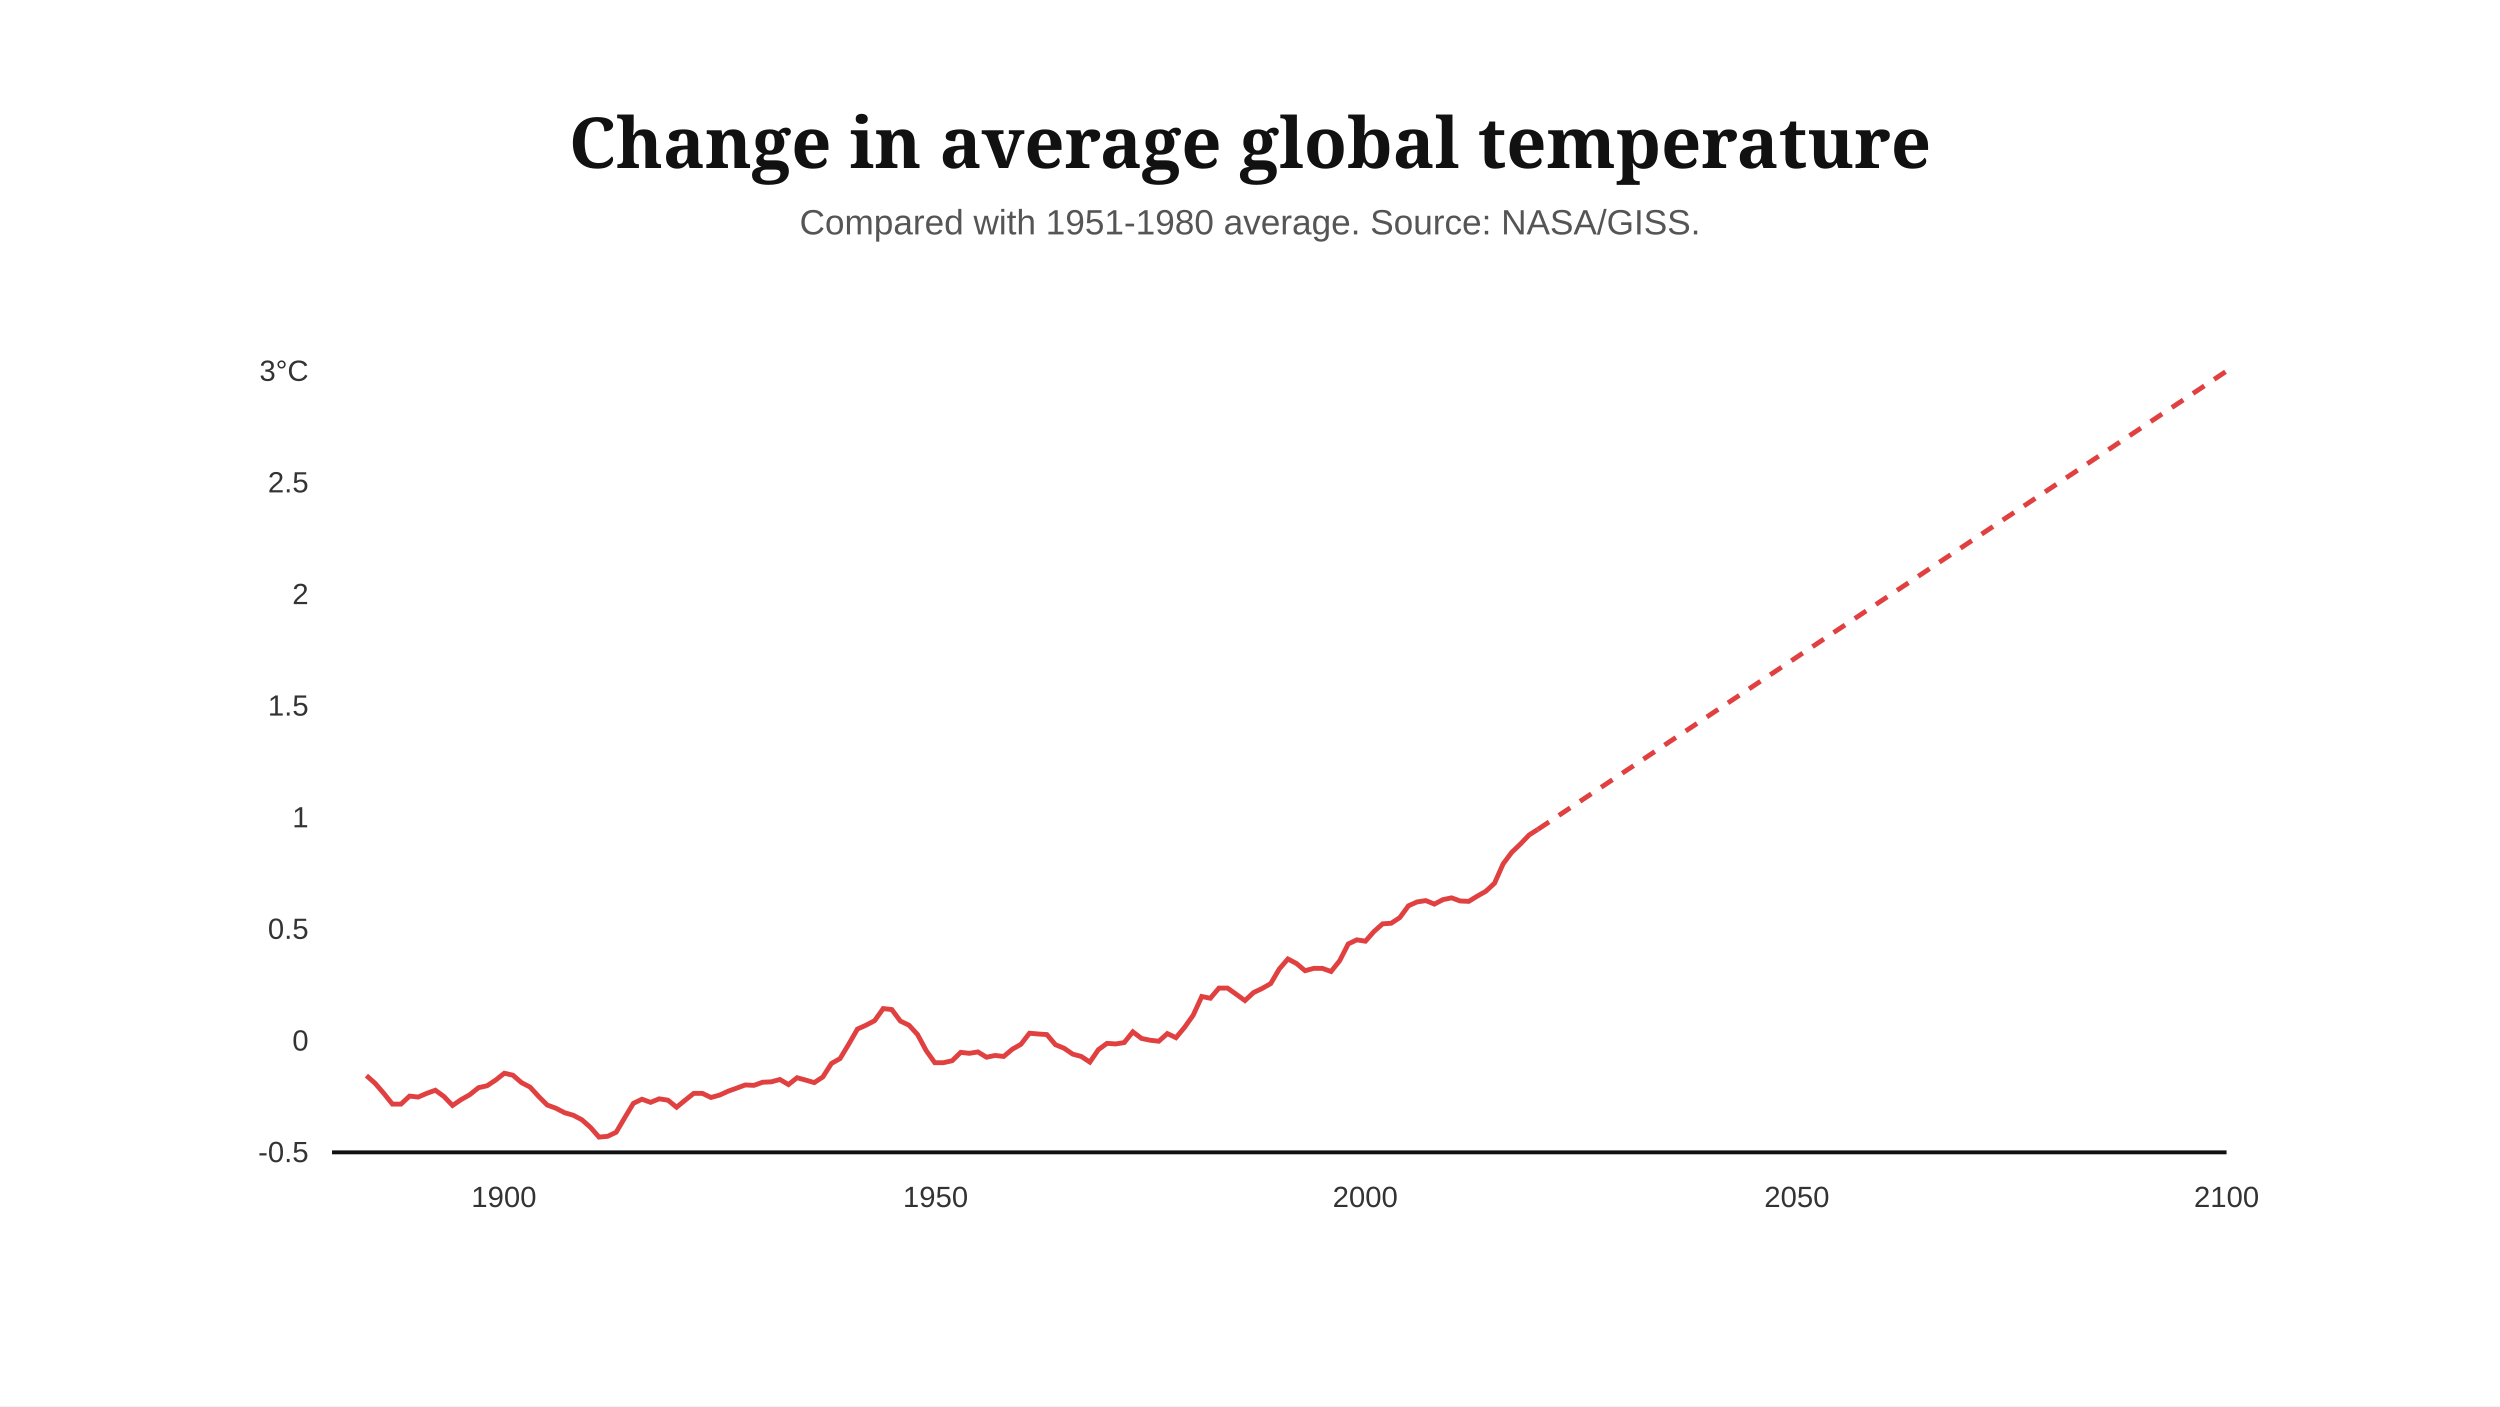
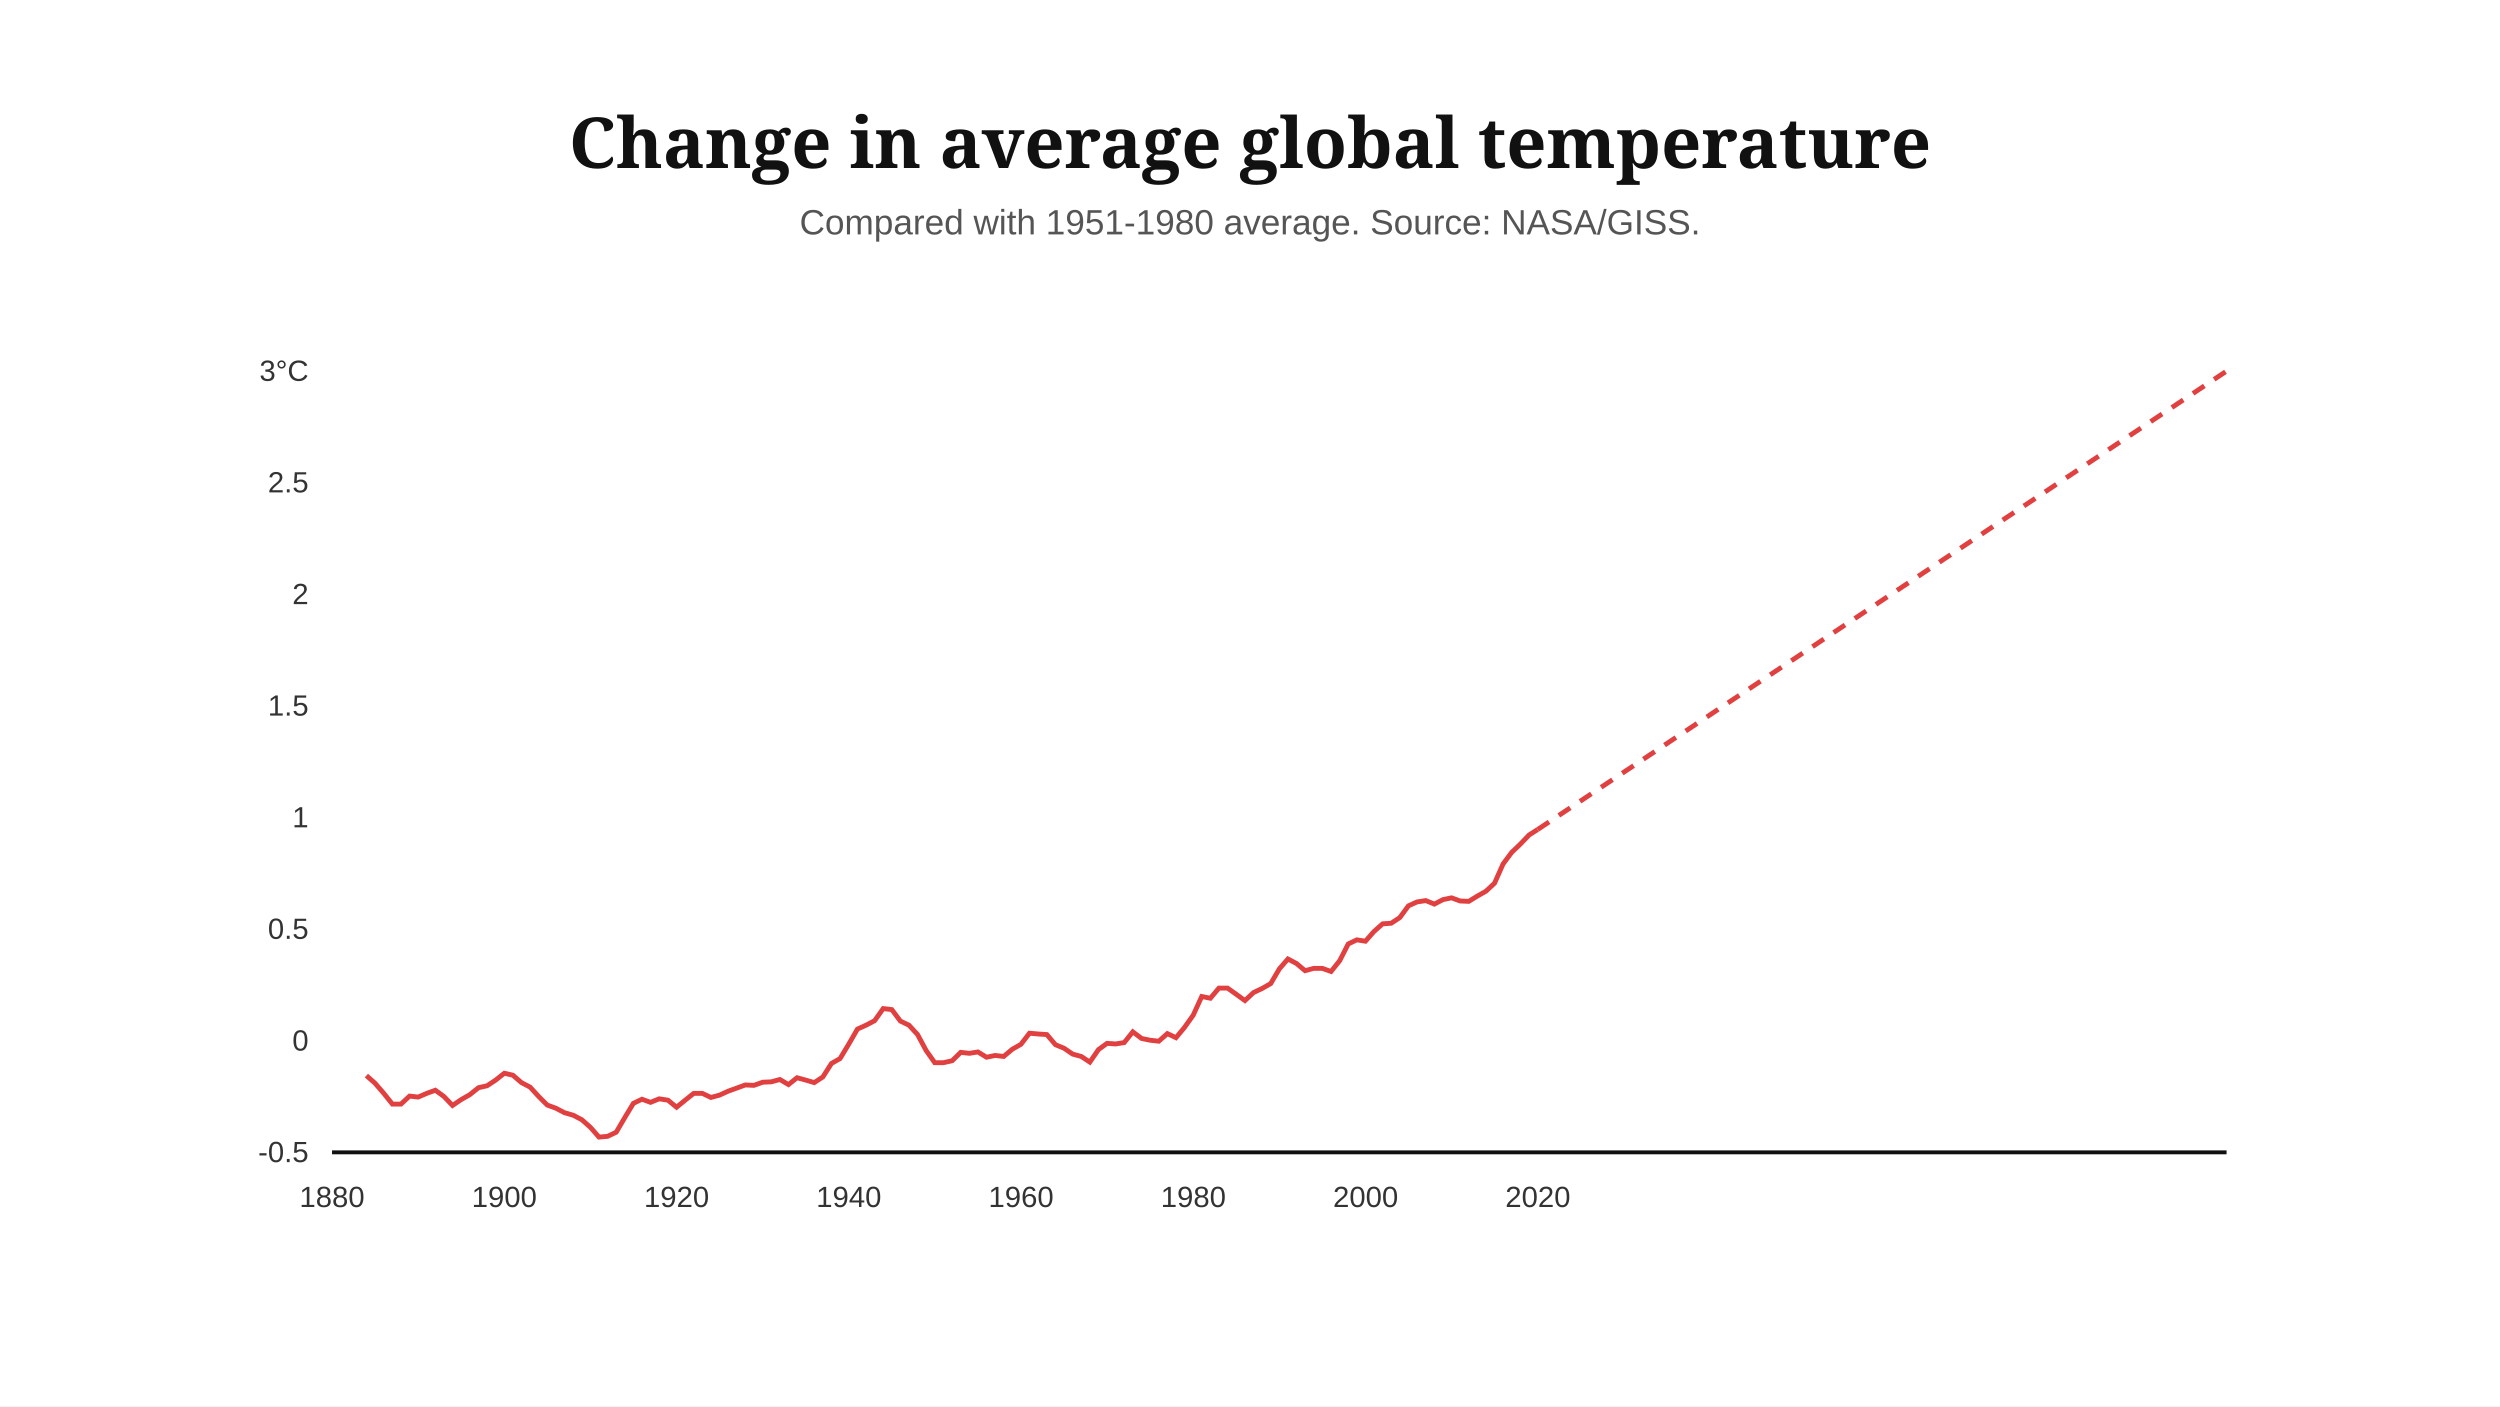
<svg xmlns="http://www.w3.org/2000/svg" width="1280" height="720" viewBox="0 0 1280 720" data-role="semantic-chart" data-generator="datavideo.semantic_render_v1">
  <rect width="1280" height="720" fill="#ffffff" />
  <text x="640" y="86" text-anchor="middle" font-family="Georgia, serif" font-size="36" font-weight="700" fill="#111">Change in average global temperature</text>
  <text x="640" y="120" text-anchor="middle" font-family="Arial, sans-serif" font-size="18" fill="#555">Compared with 1951-1980 average. Source: NASA/GISS.</text>
  <line x1="170.0" y1="590.0" x2="1140.0" y2="590.0" stroke="#111" stroke-width="2" />
  <text x="158.0" y="595.0" text-anchor="end" font-family="Arial, sans-serif" font-size="15" fill="#333">-0.5</text>
  <text x="158.0" y="537.9" text-anchor="end" font-family="Arial, sans-serif" font-size="15" fill="#333">0</text>
  <text x="158.0" y="480.7" text-anchor="end" font-family="Arial, sans-serif" font-size="15" fill="#333">0.5</text>
  <text x="158.0" y="423.6" text-anchor="end" font-family="Arial, sans-serif" font-size="15" fill="#333">1</text>
  <text x="158.0" y="366.4" text-anchor="end" font-family="Arial, sans-serif" font-size="15" fill="#333">1.5</text>
  <text x="158.0" y="309.3" text-anchor="end" font-family="Arial, sans-serif" font-size="15" fill="#333">2</text>
  <text x="158.0" y="252.1" text-anchor="end" font-family="Arial, sans-serif" font-size="15" fill="#333">2.5</text>
  <text x="158.0" y="195.0" text-anchor="end" font-family="Arial, sans-serif" font-size="15" fill="#333">3°C</text>
-   <text x="258" y="618.0" text-anchor="middle" font-family="Arial, sans-serif" font-size="15" fill="#333">1900</text>
-   <text x="479" y="618.0" text-anchor="middle" font-family="Arial, sans-serif" font-size="15" fill="#333">1950</text>
-   <text x="699" y="618.0" text-anchor="middle" font-family="Arial, sans-serif" font-size="15" fill="#333">2000</text>
-   <text x="920" y="618.0" text-anchor="middle" font-family="Arial, sans-serif" font-size="15" fill="#333">2050</text>
-   <text x="1140" y="618.0" text-anchor="middle" font-family="Arial, sans-serif" font-size="15" fill="#333">2100</text>
+   <text x="170.0" y="618.0" text-anchor="middle" font-family="Arial, sans-serif" font-size="15" fill="#333">1880</text>
+   <text x="258.2" y="618.0" text-anchor="middle" font-family="Arial, sans-serif" font-size="15" fill="#333">1900</text>
+   <text x="346.4" y="618.0" text-anchor="middle" font-family="Arial, sans-serif" font-size="15" fill="#333">1920</text>
+   <text x="434.6" y="618.0" text-anchor="middle" font-family="Arial, sans-serif" font-size="15" fill="#333">1940</text>
+   <text x="522.8" y="618.0" text-anchor="middle" font-family="Arial, sans-serif" font-size="15" fill="#333">1960</text>
+   <text x="611.0" y="618.0" text-anchor="middle" font-family="Arial, sans-serif" font-size="15" fill="#333">1980</text>
+   <text x="699.2" y="618.0" text-anchor="middle" font-family="Arial, sans-serif" font-size="15" fill="#333">2000</text>
+   <text x="787.4" y="618.0" text-anchor="middle" font-family="Arial, sans-serif" font-size="15" fill="#333">2020</text>
  <polyline points="187.6,550.7 192.0,554.6 196.5,559.8 200.9,565.3 205.3,565.3 209.7,561.2 214.1,561.7 218.5,559.8 222.9,558.2 227.3,561.4 231.7,566.0 236.1,563.0 240.5,560.5 245.0,556.9 249.4,555.9 253.8,553.0 258.2,549.5 262.6,550.5 267.0,554.3 271.4,556.6 275.8,561.4 280.2,565.8 284.6,567.4 289.0,569.7 293.5,571.0 297.9,573.3 302.3,577.2 306.7,582.2 311.1,581.8 315.5,579.7 319.9,572.2 324.3,564.9 328.7,562.8 333.1,564.4 337.5,562.6 342.0,563.3 346.4,566.9 350.8,563.3 355.2,559.8 359.6,559.8 364.0,561.9 368.4,560.7 372.8,558.7 377.2,557.1 381.6,555.5 386.0,555.7 390.5,554.1 394.9,553.9 399.3,552.7 403.7,555.3 408.1,551.8 412.5,553.0 416.9,554.3 421.3,551.4 425.7,544.5 430.1,542.0 434.5,534.7 439.0,526.9 443.4,524.9 447.8,522.6 452.2,516.4 456.6,516.9 461.0,522.8 465.4,524.9 469.8,529.7 474.2,537.9 478.6,544.1 483.0,544.1 487.5,543.1 491.9,538.8 496.3,539.3 500.7,538.6 505.1,541.3 509.5,540.4 513.9,540.9 518.3,537.2 522.7,534.7 527.1,529.0 531.5,529.4 536.0,529.7 540.4,534.9 544.8,536.7 549.2,539.7 553.6,540.9 558.0,543.8 562.4,537.4 566.8,534.2 571.2,534.5 575.6,533.8 580.0,528.3 584.5,531.7 588.9,532.6 593.3,533.1 597.7,529.2 602.1,531.3 606.5,526.0 610.9,519.8 615.3,510.2 619.7,511.1 624.1,505.9 628.5,505.9 633.0,509.1 637.4,512.3 641.8,508.2 646.2,506.1 650.6,503.6 655.0,496.1 659.4,491.0 663.8,493.3 668.2,497.0 672.6,495.8 677.0,495.8 681.5,497.4 685.9,491.9 690.3,483.3 694.7,481.2 699.1,481.9 703.5,476.9 707.9,473.0 712.3,472.7 716.7,469.8 721.1,463.8 725.5,461.8 730.0,461.1 734.4,462.9 738.8,460.6 743.2,459.7 747.6,461.3 752.0,461.5 756.4,458.8 760.8,456.3 765.2,452.2 769.6,442.3 774.0,436.4 778.5,432.1 782.9,427.5 787.3,424.7" fill="none" stroke="#e04040" stroke-width="2.5" />
  <line x1="787.3" y1="424.7" x2="1140.0" y2="190.0" stroke="#e04040" stroke-width="2.5" stroke-dasharray="7 6" />
</svg>
